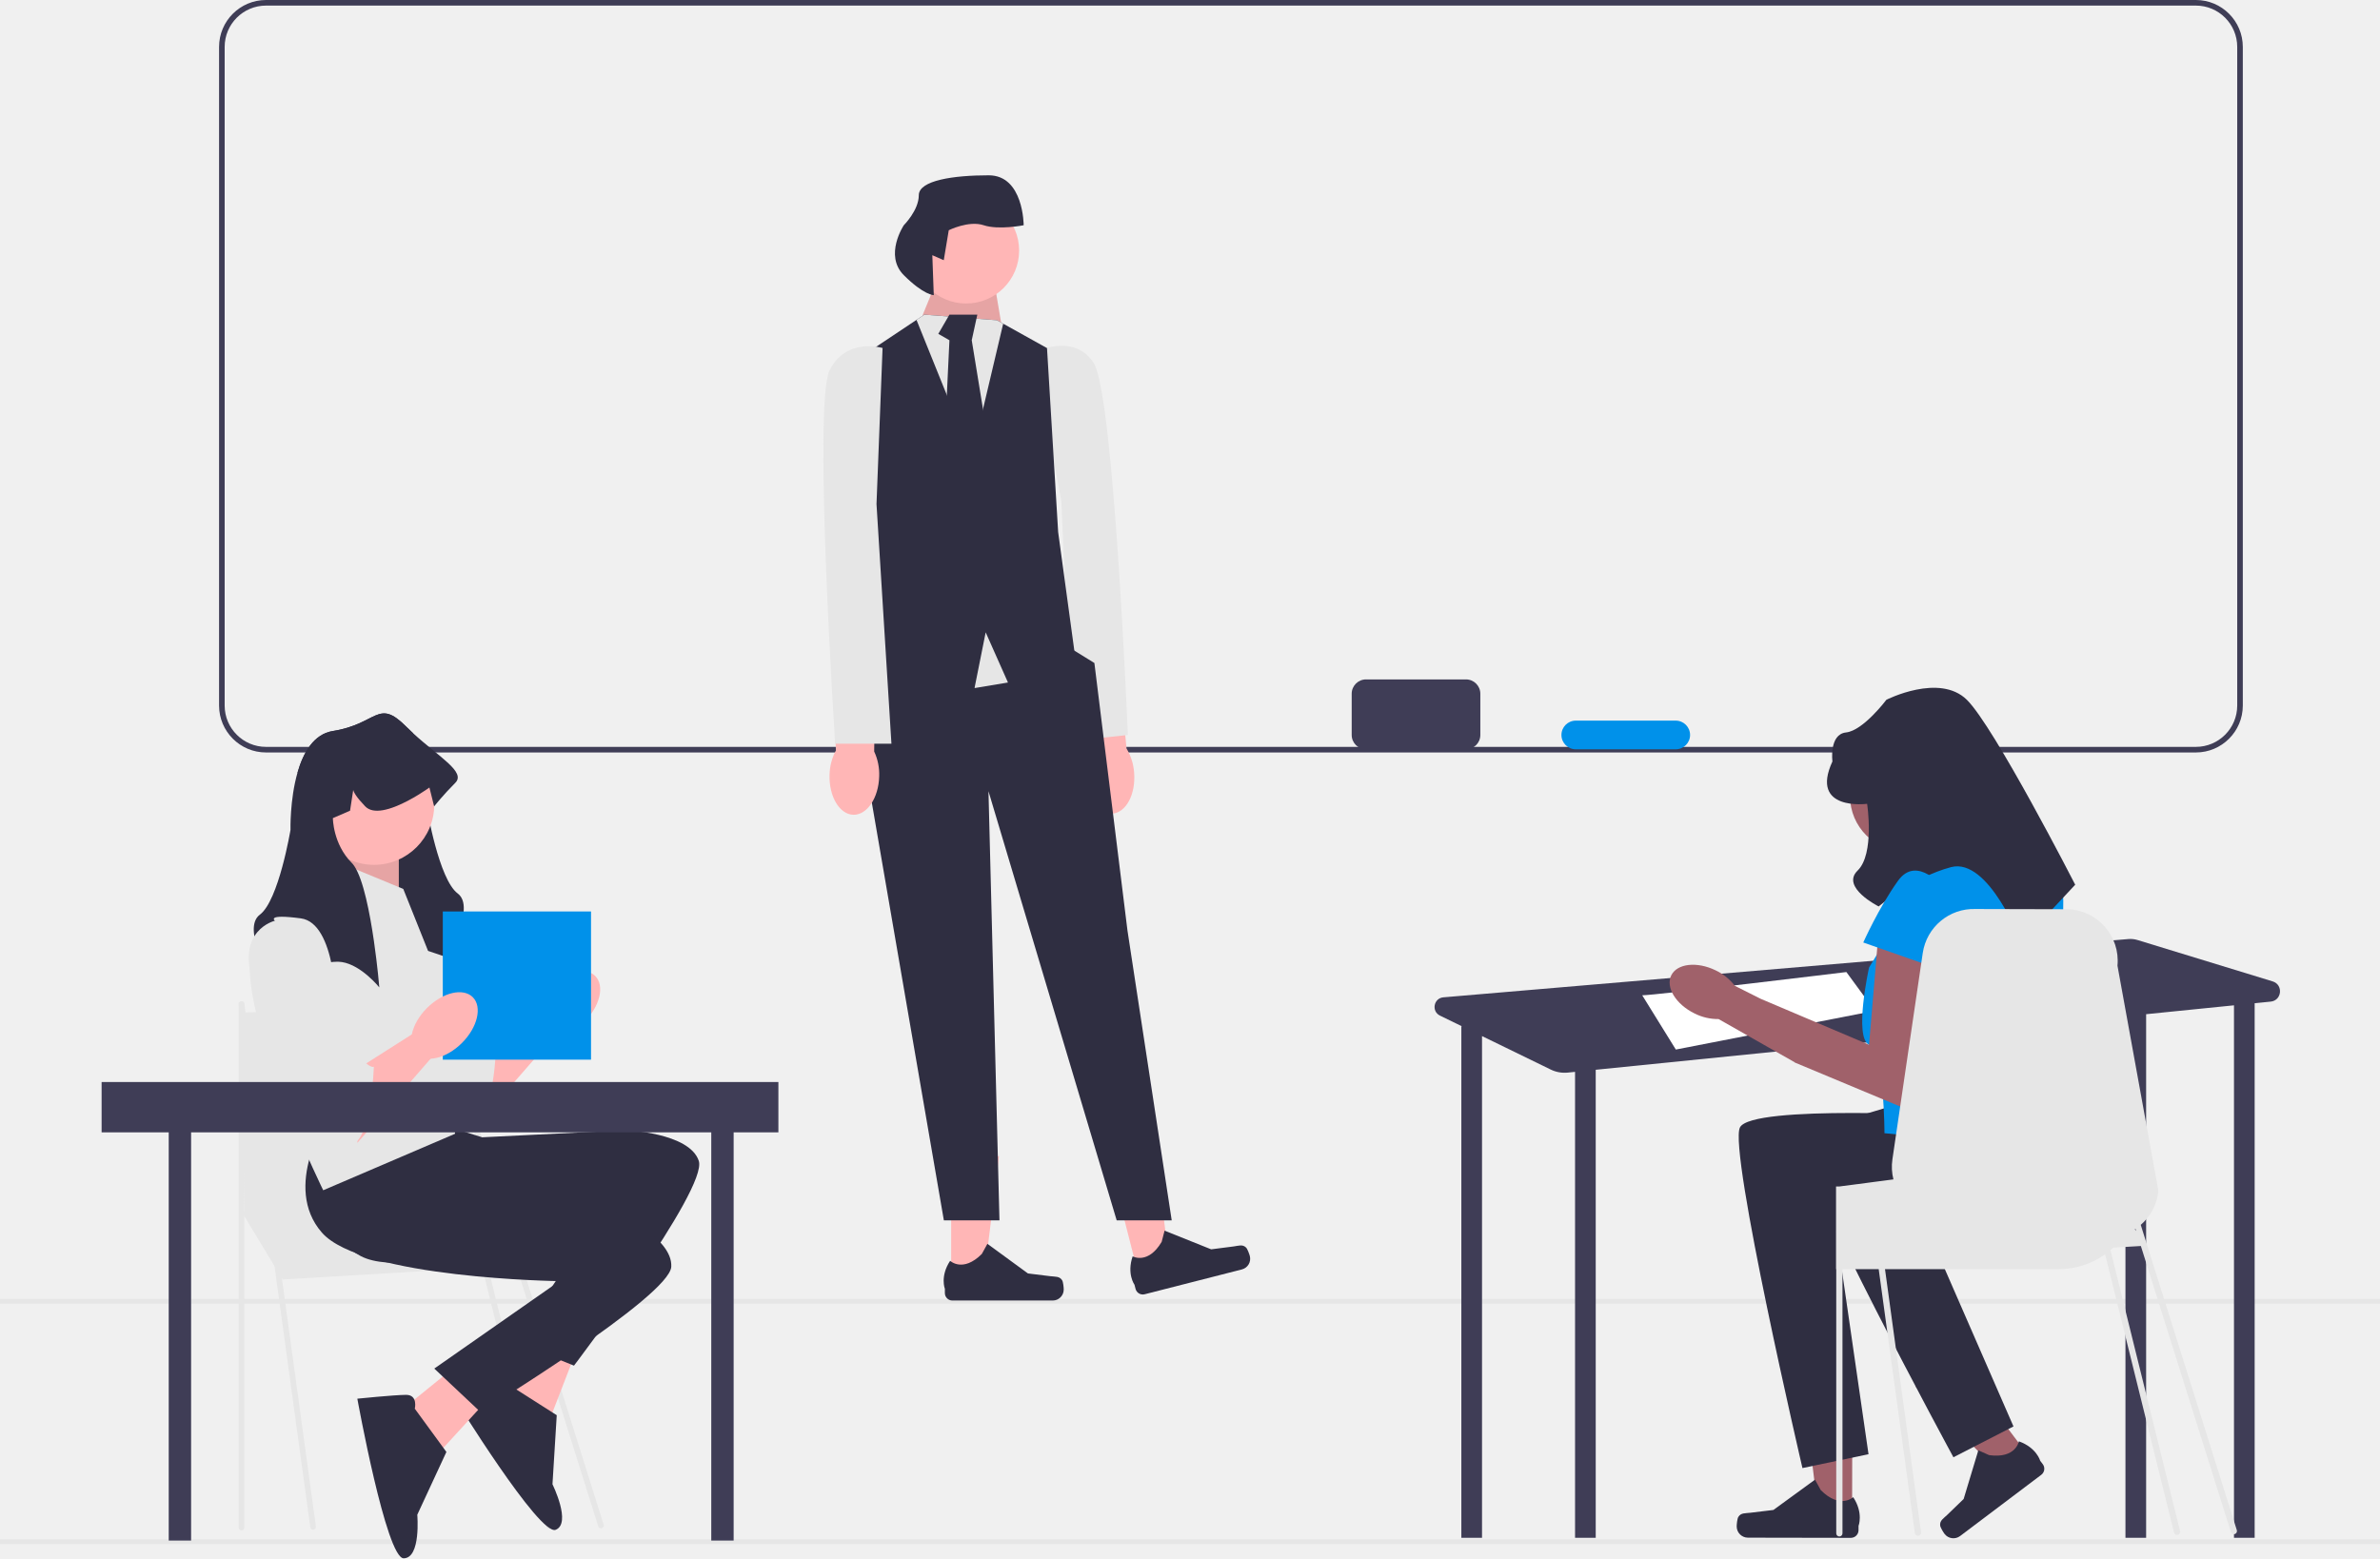
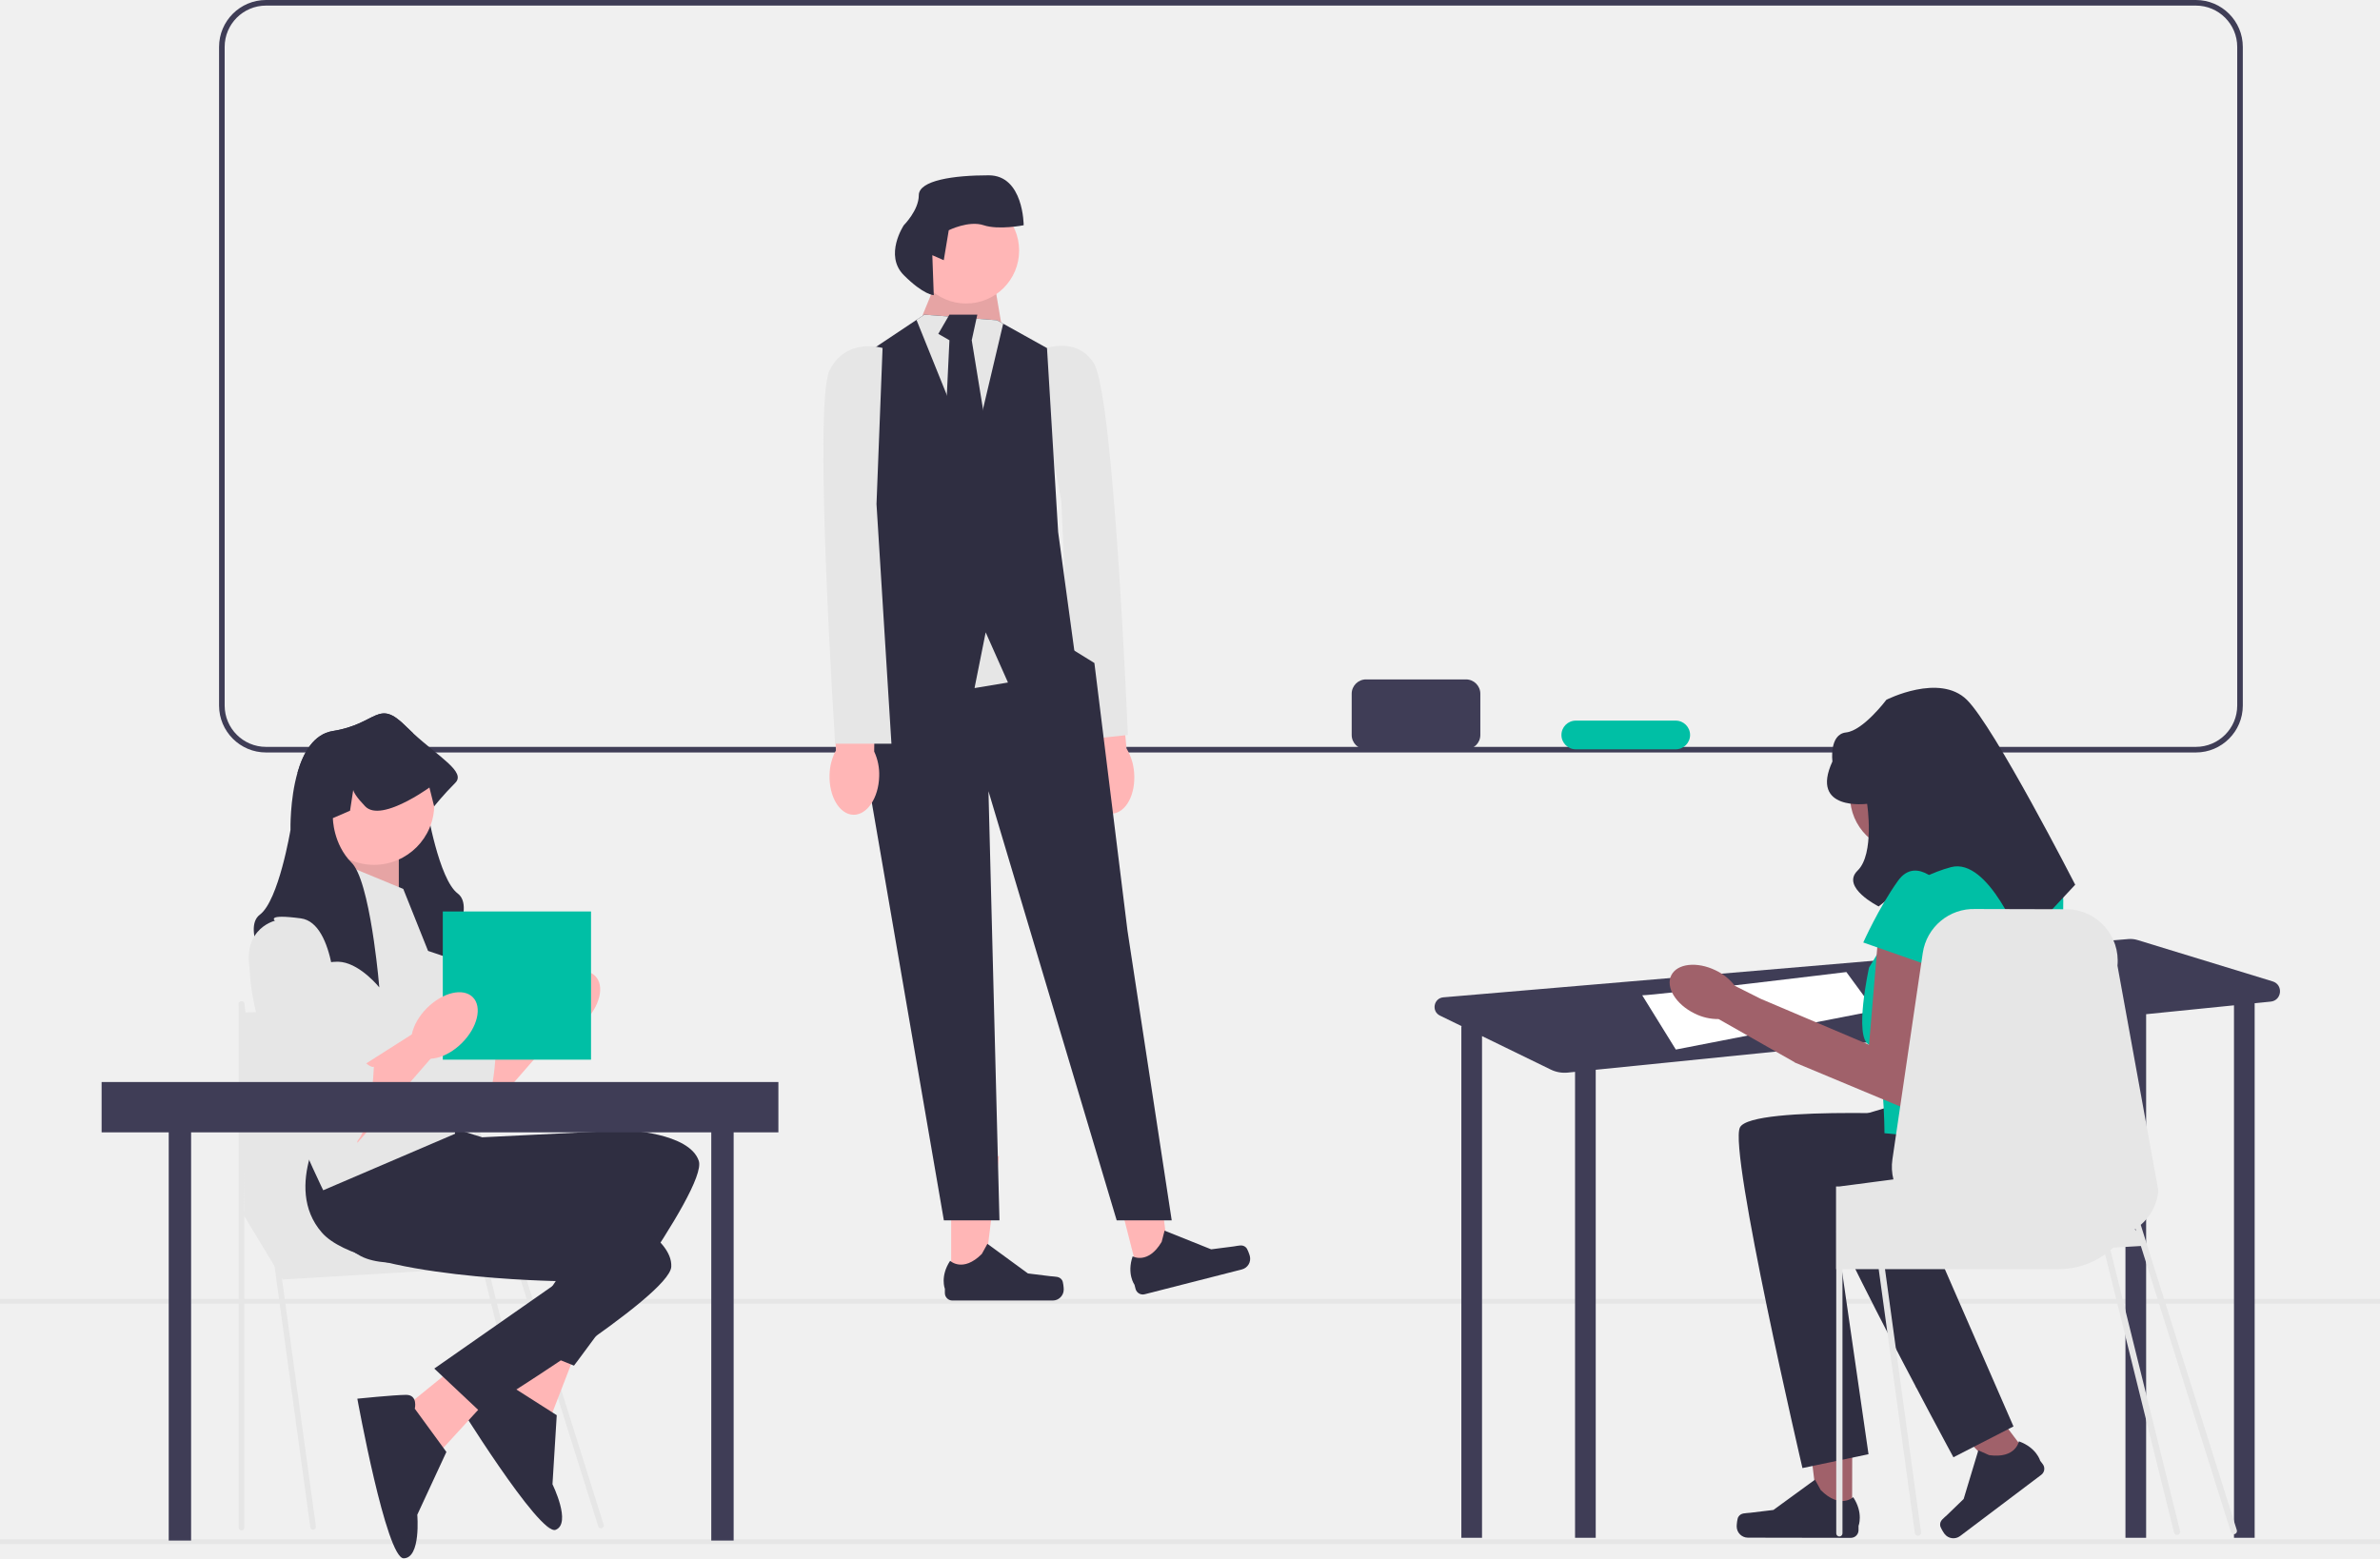
<svg xmlns="http://www.w3.org/2000/svg" width="851.034" height="557.347" viewBox="0 0 851.034 557.347">
  <path d="M785.204,269.129H95.109c-9.25,0-16.775-7.525-16.775-16.776V16.775c0-9.25,7.525-16.775,16.775-16.775H785.204c9.25,0,16.775,7.525,16.775,16.775V252.353c0,9.251-7.525,16.776-16.775,16.776ZM95.109,2c-8.147,0-14.775,6.628-14.775,14.775V252.353c0,8.147,6.628,14.776,14.775,14.776H785.204c8.147,0,14.775-6.629,14.775-14.776V16.775c0-8.147-6.628-14.775-14.775-14.775H95.109Z" fill="#3f3d56" />
  <rect id="uuid-dac6dc9f-03bc-4283-a90c-97bcdcbf45dc" y="550.557" width="851.034" height="1.683" fill="#e6e6e6" />
  <rect id="uuid-2f9646f7-bb94-4523-8d2e-fd8f0877664c" y="464.557" width="851.034" height="1.683" fill="#e6e6e6" />
  <g>
    <path id="uuid-bb35f39c-94aa-41c4-b5d9-34ca9a9e88f1-418" d="M387.84,277.792c.611,7.68,5.069,13.59,9.957,13.2,4.887-.39,8.353-6.931,7.74-14.613-.203-3.072-1.138-6.051-2.728-8.688l-3-32.507-15.225,1.733,4.574,31.863c-1.153,2.856-1.605,5.946-1.318,9.013Z" fill="#ffb6b6" />
    <path d="M369.653,126.133s14.232-7.534,21.448,3.725c7.216,11.258,12.197,133.021,12.197,133.021l-20.002,2.135-3.792-85.803-9.852-53.078Z" fill="#e6e6e6" />
    <g>
      <polygon points="340.114 458.204 351.701 458.203 357.213 413.509 340.112 413.51 340.114 458.204" fill="#ffb6b6" />
      <path d="M379.814,457.941h0c.361,.608,.551,2.569,.551,3.275h0c0,2.172-1.761,3.933-3.933,3.933h-35.885c-1.482,0-2.683-1.201-2.683-2.683v-1.494s-1.775-4.49,1.88-10.025c0,0,4.542,4.334,11.33-2.454l2.002-3.626,14.489,10.596,8.031,.989c1.757,.216,3.315-.034,4.218,1.489h0Z" fill="#2f2e41" />
    </g>
    <g>
      <polygon points="407.168 456.286 418.395 453.417 412.674 408.749 396.104 412.983 407.168 456.286" fill="#ffb6b6" />
      <path d="M445.568,446.205h0c.5,.499,1.17,2.352,1.345,3.037h0c.538,2.104-.733,4.246-2.837,4.784l-34.768,8.882c-1.436,.367-2.897-.5-3.264-1.935l-.37-1.448s-2.831-3.911-.66-10.178c0,0,5.474,3.074,10.37-5.182l1.042-4.009,16.661,6.681,8.026-1.03c1.756-.225,3.203-.853,4.456,.398l0-0Z" fill="#2f2e41" />
    </g>
    <polygon points="330.527 116.525 329.978 112.538 336.508 96.59 354.449 94.597 358.323 117.428 330.527 116.525" fill="#ffb6b6" />
    <polygon points="330.527 116.525 329.978 112.538 336.508 96.59 354.449 94.597 358.323 117.428 330.527 116.525" opacity=".1" />
    <polygon points="309.596 229.158 301.622 251.086 307.602 263.047 337.505 436.481 357.385 436.481 353.453 282.982 399.303 436.481 418.979 436.481 403.157 332.82 391.329 237.132 384.155 232.7 349.466 213.21 309.596 229.158" fill="#2f2e41" />
    <polygon points="360.43 244.109 348.469 246.102 332.521 208.226 368.404 208.226 360.43 244.109" fill="#e6e6e6" />
    <polygon points="384.352 234.141 360.43 244.109 352.456 226.167 348.469 246.102 306.605 232.626 312.586 208.226 306.605 128.486 327.717 114.412 330.527 112.538 356.443 114.532 358.715 115.768 374.384 124.499 378.371 190.285 384.352 234.141" fill="#2f2e41" />
    <polygon points="358.715 115.768 347.472 163.372 327.717 114.412 330.527 112.538 356.443 114.532 358.715 115.768" fill="#e6e6e6" />
    <polygon points="339.498 112.538 335.511 119.405 339.498 121.694 337.505 163.496 345.479 174.337 353.453 158.315 347.472 121.694 349.466 112.538 339.498 112.538" fill="#2f2e41" />
    <circle cx="345.479" cy="89.613" r="18.938" fill="#ffb6b6" />
    <path d="M333.376,91.274l4.092,1.786,1.786-10.715s7.143-3.572,12.501-1.786,14.287,0,14.287,0c0,0,0-17.858-12.501-17.858s-25.002,1.786-25.002,7.143-5.358,10.715-5.358,10.715c0,0-7.143,10.715,0,17.858,7.143,7.143,10.715,7.143,10.715,7.143l-.52-14.287Z" fill="#2f2e41" />
    <path id="uuid-97233535-ec91-4408-928f-bf1e5273ca3e-419" d="M296.629,277.232c-.208,7.701,3.598,14.051,8.499,14.183s9.041-6.005,9.248-13.709c.125-3.076-.489-6.138-1.79-8.928l.468-32.642-15.323,.107,1.166,32.168c-1.45,2.717-2.227,5.742-2.268,8.822Z" fill="#ffb6b6" />
    <path d="M315.586,124.462s-12.958-3.987-18.938,7.974c-5.98,11.961,1.994,133.564,1.994,133.564h20.115l-5.339-85.72,2.168-55.818Z" fill="#e6e6e6" />
  </g>
  <g>
    <path d="M812.657,351.008l-48.322-14.792c-1.069-.327-2.19-.447-3.304-.352l-244.902,20.843c-3.492,.297-4.369,5.007-1.219,6.542l7.845,3.822h-.209v182.952h7.392v-179.452l24.586,11.978c1.881,.916,3.98,1.291,6.062,1.08l2.616-.264v166.659h7.392v-167.405l189.42-19.133v186.539h7.392v-187.285l31.416-3.173v190.459h7.392v-191.205l5.731-.579c4.024-.406,4.579-6.046,.712-7.229Z" fill="#3f3d56" />
    <path d="M587.226,355.982c4.62,0,72.996-8.316,72.996-8.316l10.164,13.86-71.148,13.86-12.012-19.404Z" fill="#fff" />
    <g>
      <polygon points="662.269 542.917 650.39 542.895 644.818 497.064 662.35 497.096 662.269 542.917" fill="#a0616a" />
      <path d="M621.57,542.577h0c-.371,.622-.57,2.633-.571,3.357h0c-.004,2.227,1.798,4.035,4.025,4.039l36.789,.063c1.519,.003,2.753-1.227,2.755-2.746l.003-1.532s1.828-4.6-1.909-10.281c0,0-4.665,4.435-11.611-2.536l-2.046-3.721-14.873,10.838-8.235,.999c-1.802,.219-3.398-.04-4.327,1.519h-0Z" fill="#2f2e41" />
    </g>
    <g>
      <polygon points="726.027 521.605 716.655 528.674 684.925 495.887 698.759 485.453 726.027 521.605" fill="#a0616a" />
      <path d="M693.757,545.615h0c.079,.712,1.122,2.414,1.553,2.986h0c1.325,1.757,3.824,2.107,5.581,.781l29.024-21.895c1.198-.904,1.437-2.609,.533-3.807l-.912-1.208s-1.304-4.715-7.637-6.961c0,0-1.03,6.277-10.661,4.928l-3.831-1.712-5.253,17.411-5.892,5.7c-1.289,1.247-2.702,1.995-2.504,3.778l-0,0Z" fill="#2f2e41" />
    </g>
    <path d="M701.2,284.74c0,10.955-8.881,19.835-19.835,19.835-10.955,0-19.835-8.881-19.835-19.835s8.881-19.835,19.835-19.835,19.835,8.881,19.835,19.835Z" fill="#a0616a" />
    <path d="M699.331,399.107s-73.032-4.134-77.166,4.134,22.348,121.833,22.348,121.833l23.627-4.952-11.526-79.677s60.943,16.14,69.211-3.151c8.268-19.291,5.888-26.475,5.888-26.475l-32.382-11.713Z" fill="#2f2e41" />
    <path d="M718.043,385.229s-71.524,15.333-73.323,24.4,53.781,111.581,53.781,111.581l21.475-11.025-32.192-73.789s63.042-.557,65.912-21.348c2.87-20.791-1.326-27.089-1.326-27.089l-34.327-2.729Z" fill="#2f2e41" />
-     <path d="M726.202,307.472h-34.362l-23.512,38.583s-5.512,24.933,0,27.624c5.512,2.691,5.512,31.628,5.512,31.628l57.874,5.512s8.268-86.811,5.512-95.079c-2.756-8.268-11.024-8.268-11.024-8.268Z" fill="#0091ea" />
+     <path d="M726.202,307.472h-34.362l-23.512,38.583s-5.512,24.933,0,27.624c5.512,2.691,5.512,31.628,5.512,31.628l57.874,5.512s8.268-86.811,5.512-95.079c-2.756-8.268-11.024-8.268-11.024-8.268Z" fill="#00BFA5" />
    <path d="M671.772,332.965l-3.445,40.715-38.747-16.445-9.248-4.651c-1.811-2.362-4.162-4.256-6.855-5.523-6.697-3.264-13.807-2.455-15.884,1.805-2.077,4.261,1.667,10.36,8.363,13.622,2.658,1.341,5.599,2.025,8.576,1.996l27.058,15.368,.032-.06,.12,.214,42.432,17.722,9.763-53.449-22.165-11.315Z" fill="#a0616a" />
    <path d="M667.638,287.492s-20.669,2.756-12.402-15.158c0,0-1.261-9.711,4.882-10.367s14.41-11.68,14.41-11.68c0,0,18.955-9.646,28.769,0,9.814,9.646,38.751,66.142,38.751,66.142l-19.291,20.669s-11.598-30.489-25.09-26.957c-13.493,3.532-25.894,14.062-25.894,14.062,0,0-13.693-6.853-7.535-12.825,6.157-5.973,3.401-23.886,3.401-23.886Z" fill="#2f2e41" />
-     <path d="M695.197,317.807s-9.646-12.402-16.536-2.756c-6.89,9.646-12.402,22.047-12.402,22.047l27.559,9.646,1.378-28.937Z" fill="#0091ea" />
+     <path d="M695.197,317.807s-9.646-12.402-16.536-2.756c-6.89,9.646-12.402,22.047-12.402,22.047l27.559,9.646,1.378-28.937Z" fill="#00BFA5" />
    <path d="M799.836,547.279l-32.019-101.77,.005-0h.074l-.129-.166-.003-.004-2.281-7.249,.001-.001c3.474-2.994,5.84-7.272,6.311-12.197l-14.636-80.499c1.007-10.571-7.096-19.811-17.713-20.189l-33.024-.083c-9.388-.333-17.519,6.449-18.887,15.745l-.73,4.934-10.118,68.829c-.37,2.476-.222,4.916,.36,7.198l-7.281,.952-2.208,.296-8.732,1.137-.028,.009-1.09,.139h-1.183v29.568h.074v94.507c0,.61,.499,1.109,1.109,1.109,.619,0,1.118-.499,1.118-1.109v-94.507h12.954l12.927,94.396c.083,.554,.554,.961,1.109,.961,.046,0,.102,0,.148-.009,.61-.083,1.035-.647,.952-1.257l-12.881-94.091h62.157c6.172,0,11.891-1.959,16.547-5.312l24.645,99.535c.128,.504,.581,.838,1.078,.838,.091,0,.183-.011,.275-.034,.596-.152,.956-.758,.804-1.353l-24.883-100.497c.331-.276,.662-.57,.975-.873l9.893-.582,32.186,102.3c.149,.475,.588,.779,1.061,.779,.111,0,.223-.017,.334-.052,.586-.185,.912-.81,.728-1.396Zm-36.468-107.61c.083-.046,.157-.102,.231-.148l.001-0,.238,.756-.469-.607Z" fill="#e6e6e6" />
  </g>
  <g>
    <g>
      <polygon points="171.565 374.775 193.114 361.071 201.875 366.355 171.565 401.183 171.565 374.775" fill="#ffb6b6" />
      <path d="M142.097,321.733s-14.313,3.368-7.577,22.732,28.626,59.778,35.361,57.252c6.736-2.526,7.577-27.784,7.577-27.784,0,0-.842,.842-4.21-2.526-3.368-3.368-3.368-1.83-3.368-5.546s-2.755-6.47-2.755-6.47l-3.139-6.507s0-30.31-12.629-31.994c-12.629-1.684-9.261,.842-9.261,.842Z" fill="#e6e6e6" />
      <ellipse cx="202.717" cy="359.199" rx="14.313" ry="8.84" transform="translate(-194.6175 248.5495) rotate(-45)" fill="#ffb6b6" />
    </g>
    <g>
      <polygon points="86.348 433.29 101.052 457.628 186.741 452.557 163.925 423.149 86.348 433.29" fill="#e6e6e6" />
      <path d="M111.952,547.12c-.499,0-.934-.368-1.003-.876l-25.605-187.007c-.076-.555,.312-1.067,.867-1.142,.555-.08,1.066,.312,1.142,.867l25.605,187.007c.076,.555-.312,1.067-.867,1.142-.047,.006-.093,.009-.139,.009Z" fill="#e6e6e6" />
      <path d="M86.348,547.358c-.56,0-1.014-.454-1.014-1.014v-187.209c0-.56,.454-1.014,1.014-1.014,.56,0,1.014,.454,1.014,1.014v187.209c0,.56-.454,1.014-1.014,1.014Z" fill="#e6e6e6" />
      <path d="M214.882,546.613c-.431,0-.831-.277-.967-.71l-60.591-192.584c-.168-.534,.129-1.104,.663-1.272,.534-.167,1.104,.129,1.272,.663l60.591,192.584c.168,.534-.129,1.104-.663,1.272-.101,.032-.204,.047-.305,.047Z" fill="#e6e6e6" />
      <path d="M196.374,546.85c-.453,0-.865-.305-.982-.764l-42.084-169.969c-.138-.543,.19-1.095,.733-1.233,.544-.137,1.095,.19,1.233,.733l42.084,169.969c.138,.543-.19,1.095-.733,1.233-.084,.021-.168,.031-.251,.031Z" fill="#e6e6e6" />
      <polygon points="86.348 362.117 156.573 361.037 169.502 434.811 87.362 434.811 86.348 362.117" fill="#e6e6e6" />
    </g>
    <g>
      <polygon points="194.266 470.597 176.568 501.755 197.117 506.279 205.684 484.118 194.266 470.597" fill="#ffb6b6" />
      <path d="M182.925,495.873s-.688-5.081-4.731-3.469-15.711,7.605-15.711,7.605c0,0,30.434,49.451,36.209,47.147,5.776-2.304-1.138-16.282-1.138-16.282l1.526-24.709-16.155-10.293Z" fill="#2f2e41" />
      <path d="M115.997,410.136s-6.315,29.047,13.05,39.15c19.365,10.103,85.457-14.734,85.457-14.734l-30.31,45.415,21.049,8.469s47.991-63.146,44.623-73.249c-3.368-10.103-26.1-10.945-26.1-10.945l-51.358,2.526-13.471-4.21-42.939,7.577Z" fill="#2f2e41" />
    </g>
    <g>
      <polygon points="168.084 484.425 140.261 507.008 157.755 518.699 173.798 501.174 168.084 484.425" fill="#ffb6b6" />
      <path d="M148.322,503.842s1.208-4.983-3.144-4.952-17.402,1.367-17.402,1.367c0,0,10.353,57.135,16.571,57.091,6.218-.044,4.865-15.58,4.865-15.58l10.412-22.459-11.302-15.466Z" fill="#2f2e41" />
      <path d="M117.181,399.629s-16.451,24.758-2.091,41.215c14.361,16.457,84.96,17.372,84.96,17.372l-44.758,31.272,16.524,15.548s67.678-41.354,68.218-51.99c.54-10.636-20.328-19.692-20.328-19.692l-48.757-16.336-11.016-8.823-42.753-8.567Z" fill="#2f2e41" />
    </g>
    <path d="M159.443,342.284s-15.997-5.894-23.574-5.894c-.724,0-1.44,.084-2.155,.236-4.85,1.027-9.312,5.195-11.45,7.468-.834,.892-1.313,1.49-1.313,1.49,0,0,.051-.581,.152-1.6,.497-5.355,2.332-22.926,5.624-34.174,1.179-4.016,2.534-7.224,4.092-8.781,3.629-3.637,5.304-7.998,6.079-11.248,.657-2.787,.657-4.749,.657-4.749l-6.138-2.644-1.137-7.426c-.202,.876-1.137,2.585-4.277,5.86-.269,.278-.564,.514-.876,.716-4.53,2.846-13.766-2.105-18.742-5.22,2.071-7.199,5.826-13.783,12.646-14.86,15.997-2.526,15.997-11.787,26.1-1.684,.834,.834,1.675,1.633,2.517,2.408,3.233,6.18,4.412,14.465,4.833,20.223,.303,4.033,.227,6.837,.227,6.837,0,0,4.21,25.258,10.945,30.31,6.736,5.052-4.21,22.732-4.21,22.732Z" fill="#2f2e41" />
    <polygon points="128.292 301.871 116.915 318.558 142.605 325.446 142.605 301.871 128.292 301.871" fill="#ffb6b6" />
    <polygon points="128.292 301.871 116.915 318.558 142.605 325.446 142.605 301.871 128.292 301.871" opacity=".1" />
    <path d="M144.202,317.944l-24.416-10.103s-32.836,14.313-30.31,42.097c2.526,27.784,26.1,75.775,26.1,75.775l47.149-20.207-5.052-53.884-13.471-33.678Z" fill="#e6e6e6" />
    <circle cx="133.734" cy="287.78" r="21.541" fill="#ffb6b6" />
    <path d="M162.811,279.981c-4.21,4.21-7.577,8.419-7.577,8.419l-1.684-6.736s-.387,.286-1.069,.741c-2.669,1.819-9.834,6.39-15.584,7.375-2.559,.438-4.833,.16-6.315-1.381-3.14-3.275-4.075-4.984-4.277-5.86l-1.137,7.426-6.138,2.644s0,9.244,6.736,15.997c.328,.328,.648,.732,.96,1.204,3.216,4.85,5.523,16.721,6.988,26.816,1.297,8.975,1.92,16.536,1.92,16.536,0,0-6.373-7.982-13.37-9.068-.387-.059-.775-.101-1.162-.109-.126-.017-.261-.017-.387-.017-7.577,0-23.574,5.894-23.574,5.894,0,0-10.945-17.681-4.21-22.732,6.736-5.052,10.945-30.31,10.945-30.31,0,0-.278-10.811,2.509-20.501,2.071-7.199,5.826-13.783,12.646-14.86,15.997-2.526,15.997-11.787,26.1-1.684,.834,.834,1.675,1.633,2.517,2.408,9.413,8.655,19.028,13.934,15.163,17.799Z" fill="#2f2e41" />
    <rect x="60.334" y="393" width="8" height="158" fill="#3f3d56" />
    <rect x="254.334" y="393" width="8" height="158" fill="#3f3d56" />
-     <rect x="158.334" y="326" width="53" height="53" fill="#0091ea" />
+     <rect x="158.334" y="326" width="53" height="53" fill="#00BFA5" />
    <g>
      <polygon points="127.784 382.352 149.333 368.648 158.094 373.933 127.784 408.761 127.784 382.352" fill="#ffb6b6" />
      <path d="M98.316,329.31s-14.313,3.368-7.577,22.732c6.736,19.365,28.626,59.778,35.361,57.252,6.736-2.526,7.577-27.784,7.577-27.784,0,0-.842,.842-4.21-2.526-3.368-3.368-3.368-1.83-3.368-5.546s-2.755-6.47-2.755-6.47l-3.139-6.507s0-30.31-12.629-31.994c-12.629-1.684-9.261,.842-9.261,.842Z" fill="#e6e6e6" />
      <ellipse cx="158.936" cy="366.776" rx="14.313" ry="8.84" transform="translate(-212.7987 219.8111) rotate(-45)" fill="#ffb6b6" />
    </g>
    <rect x="36.334" y="387" width="242" height="18" fill="#3f3d56" />
  </g>
  <rect x="483.334" y="243" width="46" height="25" rx="5.13" ry="5.13" fill="#3f3d56" />
-   <rect x="558.334" y="257.74" width="46" height="10.26" rx="5.13" ry="5.13" fill="#0091ea" />
+   <rect x="558.334" y="257.74" width="46" height="10.26" rx="5.13" ry="5.13" fill="#00BFA5" />
</svg>
